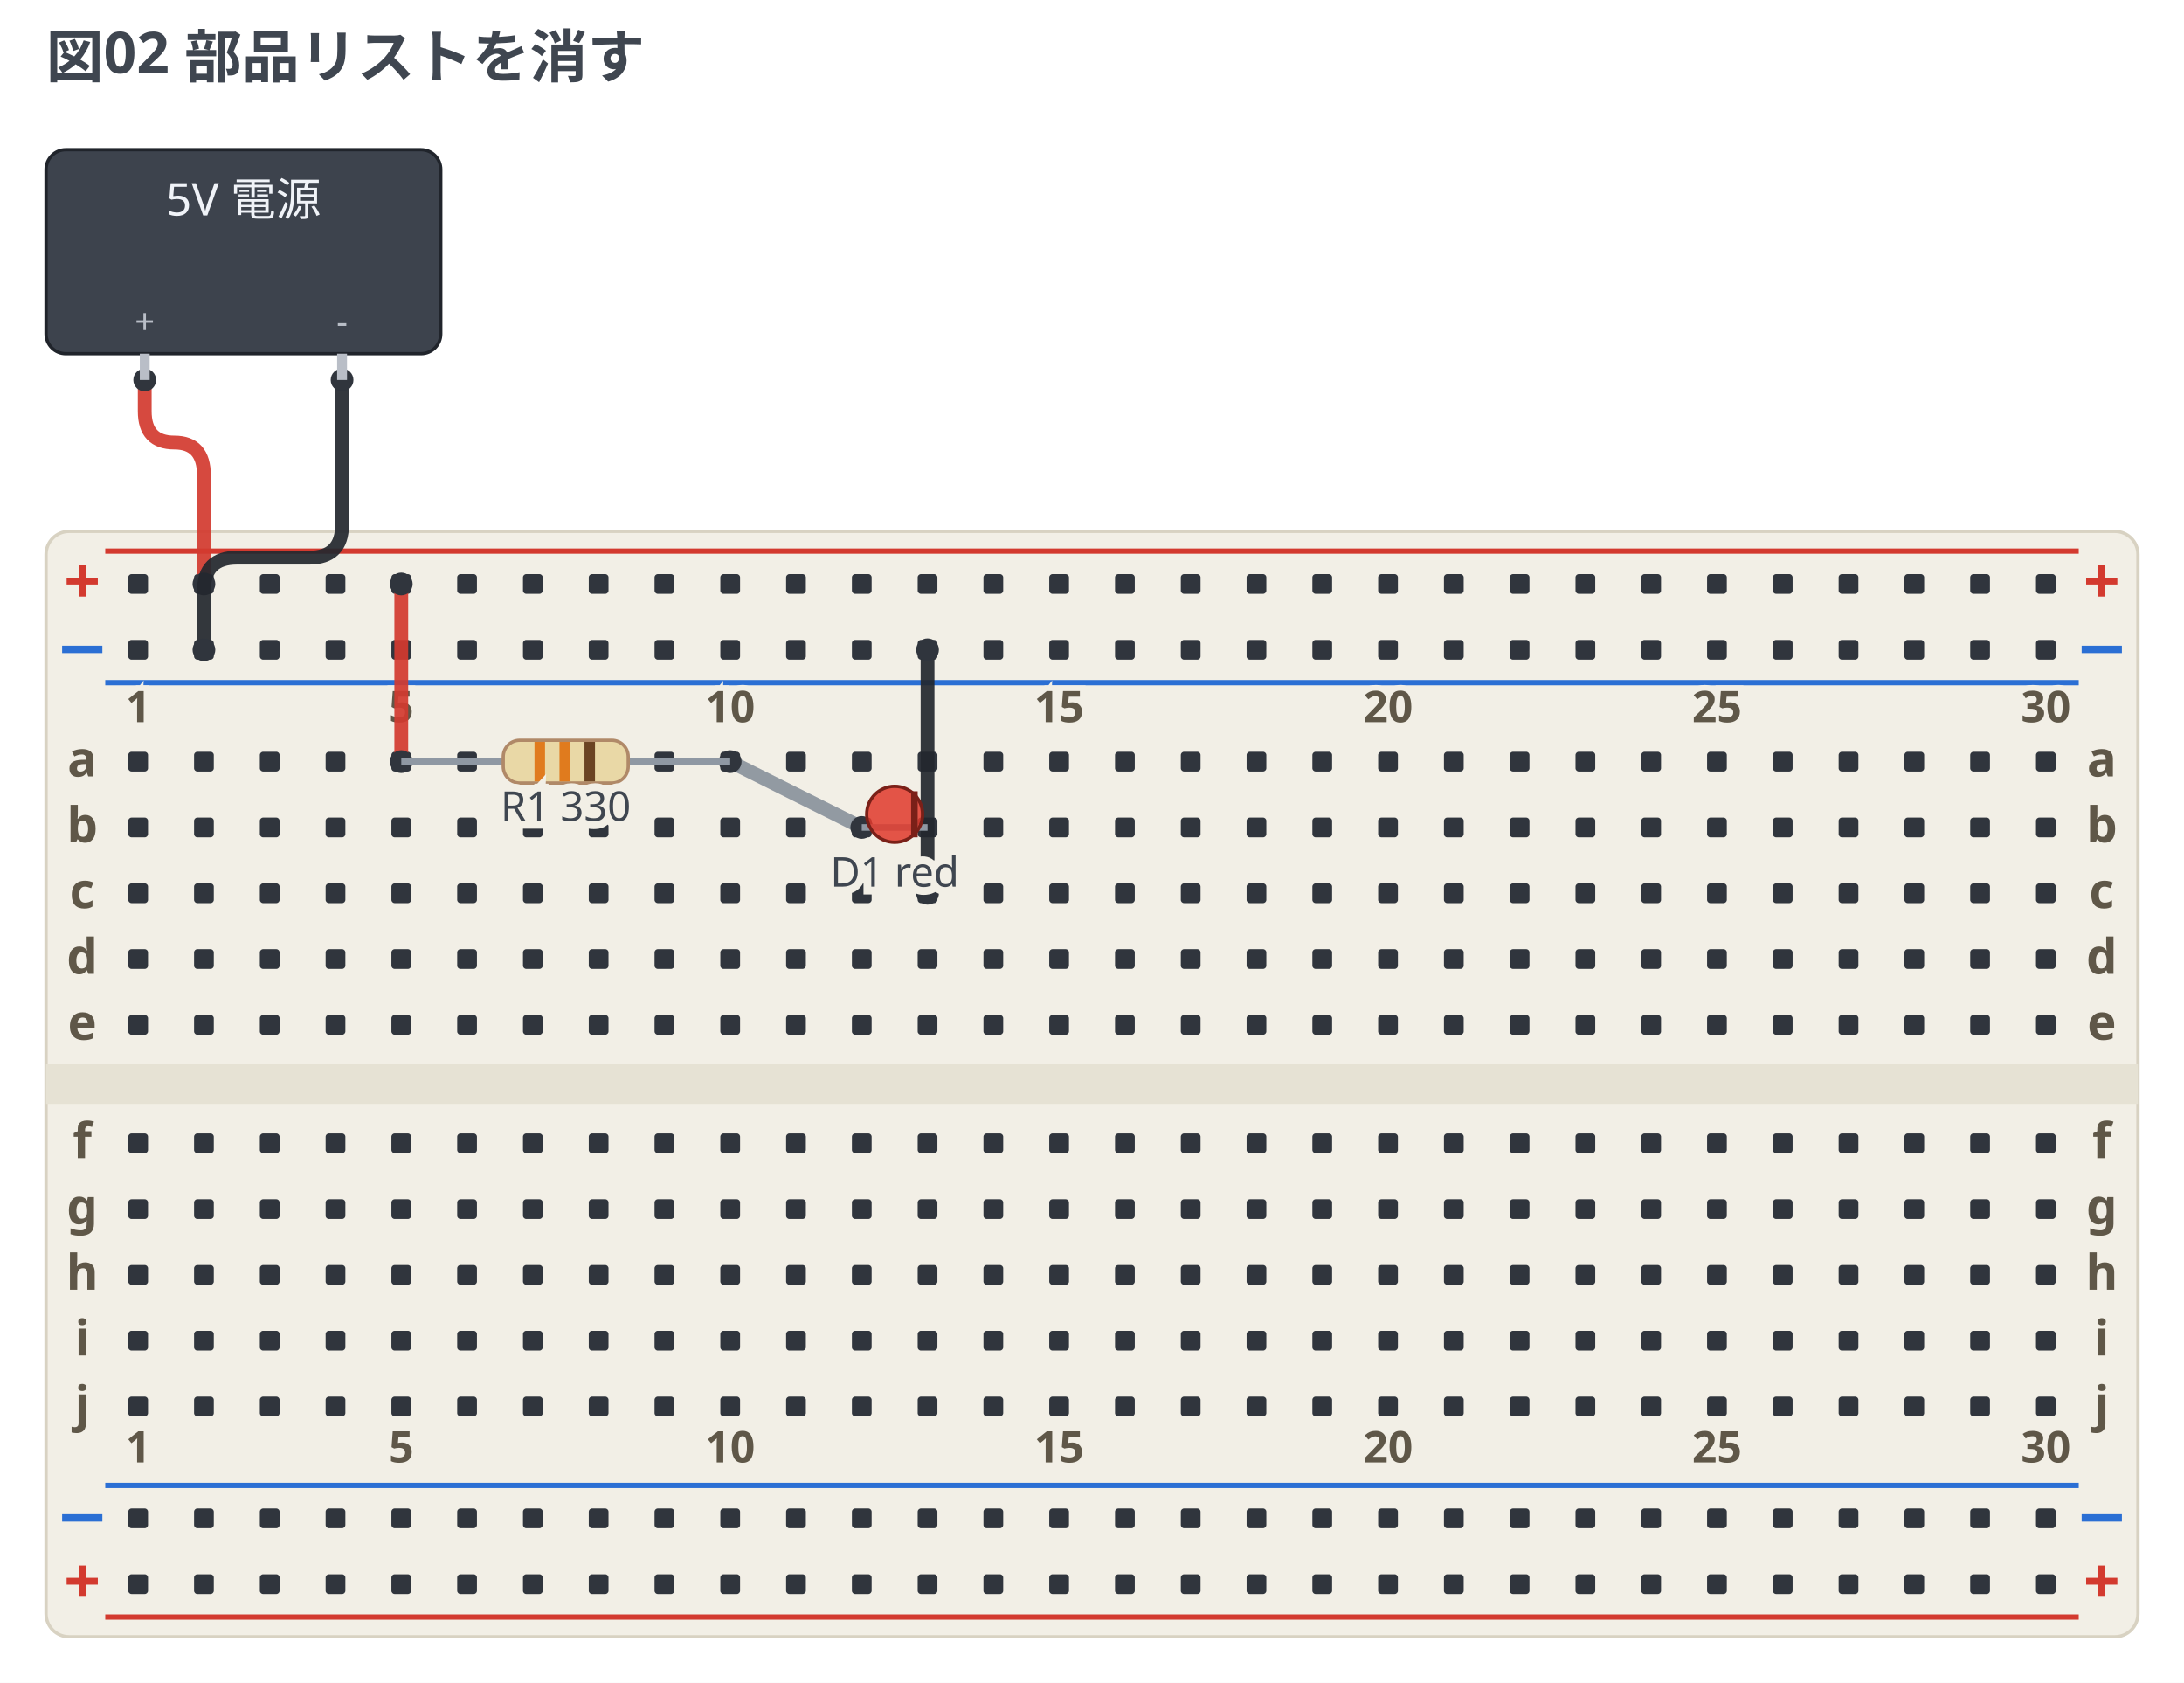
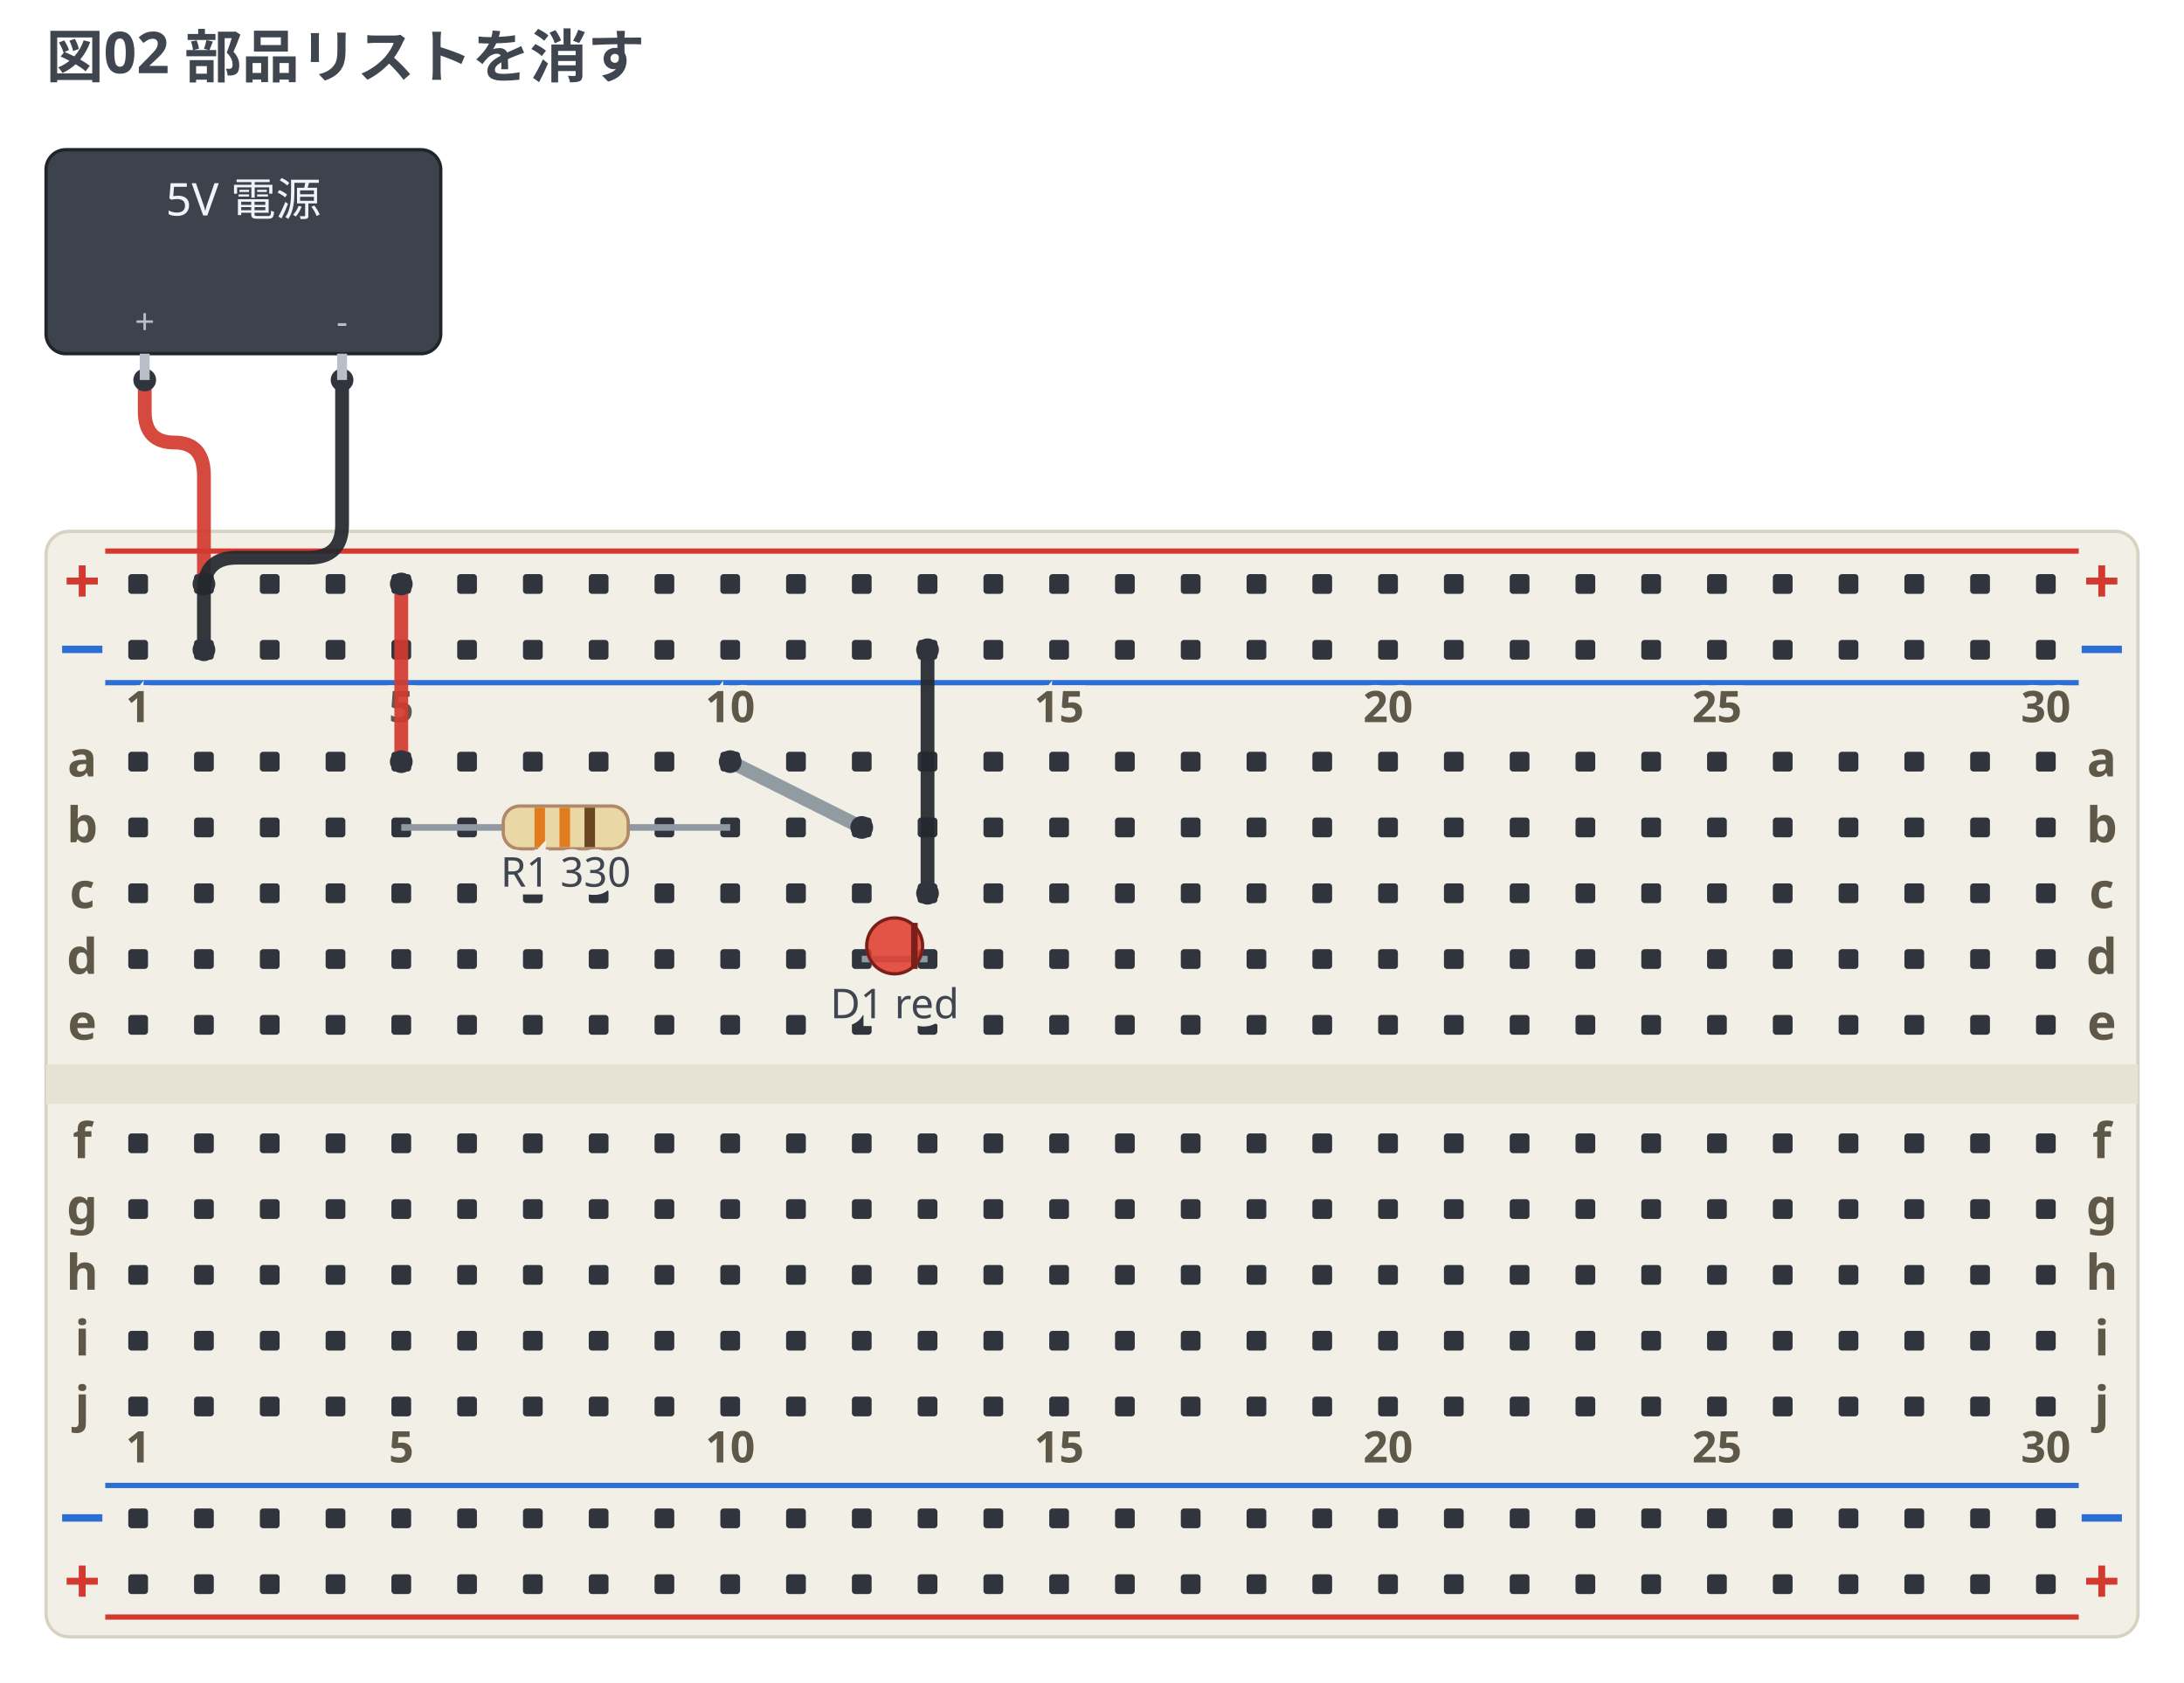
<svg xmlns="http://www.w3.org/2000/svg" width="664" height="511.5" viewBox="0 0 664 511.5" data-breadboard-fence="0.3.0" role="img">
  <rect x="0" y="0" width="664" height="511.5" fill="#ffffff" />
  <g>
    <text x="14" y="23.5" text-anchor="start" font-family="ui-sans-serif, system-ui, sans-serif" font-size="17.5" font-weight="700" fill="#3f4650">図02 部品リストを消す</text>
  </g>
  <g transform="translate(0 31.5)">
    <rect x="14" y="130" width="636" height="336" rx="7" fill="#f2efe6" stroke="#d8d2c2" />
    <rect x="14" y="292" width="636" height="12" fill="#e6e2d4" />
    <line x1="32" y1="136" x2="632" y2="136" stroke="#d33a2f" stroke-width="1.6" />
    <text x="25" y="152" text-anchor="middle" font-family="ui-sans-serif, system-ui, sans-serif" font-size="19.55" font-weight="700" fill="#d33a2f">+</text>
    <text x="639" y="152" text-anchor="middle" font-family="ui-sans-serif, system-ui, sans-serif" font-size="19.55" font-weight="700" fill="#d33a2f">+</text>
    <line x1="32" y1="176" x2="632" y2="176" stroke="#2b6fd4" stroke-width="1.6" />
    <text x="25" y="172" text-anchor="middle" font-family="ui-sans-serif, system-ui, sans-serif" font-size="19.55" font-weight="700" fill="#2b6fd4">−</text>
    <text x="639" y="172" text-anchor="middle" font-family="ui-sans-serif, system-ui, sans-serif" font-size="19.55" font-weight="700" fill="#2b6fd4">−</text>
    <line x1="32" y1="420" x2="632" y2="420" stroke="#2b6fd4" stroke-width="1.6" />
    <text x="25" y="436" text-anchor="middle" font-family="ui-sans-serif, system-ui, sans-serif" font-size="19.55" font-weight="700" fill="#2b6fd4">−</text>
    <text x="639" y="436" text-anchor="middle" font-family="ui-sans-serif, system-ui, sans-serif" font-size="19.55" font-weight="700" fill="#2b6fd4">−</text>
    <line x1="32" y1="460" x2="632" y2="460" stroke="#d33a2f" stroke-width="1.6" />
    <text x="25" y="456" text-anchor="middle" font-family="ui-sans-serif, system-ui, sans-serif" font-size="19.55" font-weight="700" fill="#d33a2f">+</text>
    <text x="639" y="456" text-anchor="middle" font-family="ui-sans-serif, system-ui, sans-serif" font-size="19.55" font-weight="700" fill="#d33a2f">+</text>
    <rect x="39" y="143" width="6" height="6" rx="1" fill="#30353d" />
    <rect x="59" y="143" width="6" height="6" rx="1" fill="#30353d" />
    <rect x="79" y="143" width="6" height="6" rx="1" fill="#30353d" />
    <rect x="99" y="143" width="6" height="6" rx="1" fill="#30353d" />
    <rect x="119" y="143" width="6" height="6" rx="1" fill="#30353d" />
    <rect x="139" y="143" width="6" height="6" rx="1" fill="#30353d" />
    <rect x="159" y="143" width="6" height="6" rx="1" fill="#30353d" />
    <rect x="179" y="143" width="6" height="6" rx="1" fill="#30353d" />
    <rect x="199" y="143" width="6" height="6" rx="1" fill="#30353d" />
    <rect x="219" y="143" width="6" height="6" rx="1" fill="#30353d" />
    <rect x="239" y="143" width="6" height="6" rx="1" fill="#30353d" />
    <rect x="259" y="143" width="6" height="6" rx="1" fill="#30353d" />
    <rect x="279" y="143" width="6" height="6" rx="1" fill="#30353d" />
    <rect x="299" y="143" width="6" height="6" rx="1" fill="#30353d" />
    <rect x="319" y="143" width="6" height="6" rx="1" fill="#30353d" />
    <rect x="339" y="143" width="6" height="6" rx="1" fill="#30353d" />
    <rect x="359" y="143" width="6" height="6" rx="1" fill="#30353d" />
    <rect x="379" y="143" width="6" height="6" rx="1" fill="#30353d" />
    <rect x="399" y="143" width="6" height="6" rx="1" fill="#30353d" />
    <rect x="419" y="143" width="6" height="6" rx="1" fill="#30353d" />
    <rect x="439" y="143" width="6" height="6" rx="1" fill="#30353d" />
    <rect x="459" y="143" width="6" height="6" rx="1" fill="#30353d" />
    <rect x="479" y="143" width="6" height="6" rx="1" fill="#30353d" />
    <rect x="499" y="143" width="6" height="6" rx="1" fill="#30353d" />
    <rect x="519" y="143" width="6" height="6" rx="1" fill="#30353d" />
    <rect x="539" y="143" width="6" height="6" rx="1" fill="#30353d" />
    <rect x="559" y="143" width="6" height="6" rx="1" fill="#30353d" />
    <rect x="579" y="143" width="6" height="6" rx="1" fill="#30353d" />
    <rect x="599" y="143" width="6" height="6" rx="1" fill="#30353d" />
    <rect x="619" y="143" width="6" height="6" rx="1" fill="#30353d" />
    <rect x="39" y="163" width="6" height="6" rx="1" fill="#30353d" />
    <rect x="59" y="163" width="6" height="6" rx="1" fill="#30353d" />
    <rect x="79" y="163" width="6" height="6" rx="1" fill="#30353d" />
    <rect x="99" y="163" width="6" height="6" rx="1" fill="#30353d" />
    <rect x="119" y="163" width="6" height="6" rx="1" fill="#30353d" />
    <rect x="139" y="163" width="6" height="6" rx="1" fill="#30353d" />
    <rect x="159" y="163" width="6" height="6" rx="1" fill="#30353d" />
    <rect x="179" y="163" width="6" height="6" rx="1" fill="#30353d" />
    <rect x="199" y="163" width="6" height="6" rx="1" fill="#30353d" />
    <rect x="219" y="163" width="6" height="6" rx="1" fill="#30353d" />
    <rect x="239" y="163" width="6" height="6" rx="1" fill="#30353d" />
    <rect x="259" y="163" width="6" height="6" rx="1" fill="#30353d" />
    <rect x="279" y="163" width="6" height="6" rx="1" fill="#30353d" />
    <rect x="299" y="163" width="6" height="6" rx="1" fill="#30353d" />
    <rect x="319" y="163" width="6" height="6" rx="1" fill="#30353d" />
    <rect x="339" y="163" width="6" height="6" rx="1" fill="#30353d" />
    <rect x="359" y="163" width="6" height="6" rx="1" fill="#30353d" />
    <rect x="379" y="163" width="6" height="6" rx="1" fill="#30353d" />
    <rect x="399" y="163" width="6" height="6" rx="1" fill="#30353d" />
    <rect x="419" y="163" width="6" height="6" rx="1" fill="#30353d" />
    <rect x="439" y="163" width="6" height="6" rx="1" fill="#30353d" />
    <rect x="459" y="163" width="6" height="6" rx="1" fill="#30353d" />
    <rect x="479" y="163" width="6" height="6" rx="1" fill="#30353d" />
    <rect x="499" y="163" width="6" height="6" rx="1" fill="#30353d" />
    <rect x="519" y="163" width="6" height="6" rx="1" fill="#30353d" />
    <rect x="539" y="163" width="6" height="6" rx="1" fill="#30353d" />
    <rect x="559" y="163" width="6" height="6" rx="1" fill="#30353d" />
    <rect x="579" y="163" width="6" height="6" rx="1" fill="#30353d" />
    <rect x="599" y="163" width="6" height="6" rx="1" fill="#30353d" />
    <rect x="619" y="163" width="6" height="6" rx="1" fill="#30353d" />
    <rect x="39" y="427" width="6" height="6" rx="1" fill="#30353d" />
    <rect x="59" y="427" width="6" height="6" rx="1" fill="#30353d" />
    <rect x="79" y="427" width="6" height="6" rx="1" fill="#30353d" />
    <rect x="99" y="427" width="6" height="6" rx="1" fill="#30353d" />
    <rect x="119" y="427" width="6" height="6" rx="1" fill="#30353d" />
    <rect x="139" y="427" width="6" height="6" rx="1" fill="#30353d" />
    <rect x="159" y="427" width="6" height="6" rx="1" fill="#30353d" />
    <rect x="179" y="427" width="6" height="6" rx="1" fill="#30353d" />
    <rect x="199" y="427" width="6" height="6" rx="1" fill="#30353d" />
    <rect x="219" y="427" width="6" height="6" rx="1" fill="#30353d" />
    <rect x="239" y="427" width="6" height="6" rx="1" fill="#30353d" />
    <rect x="259" y="427" width="6" height="6" rx="1" fill="#30353d" />
    <rect x="279" y="427" width="6" height="6" rx="1" fill="#30353d" />
    <rect x="299" y="427" width="6" height="6" rx="1" fill="#30353d" />
    <rect x="319" y="427" width="6" height="6" rx="1" fill="#30353d" />
    <rect x="339" y="427" width="6" height="6" rx="1" fill="#30353d" />
    <rect x="359" y="427" width="6" height="6" rx="1" fill="#30353d" />
    <rect x="379" y="427" width="6" height="6" rx="1" fill="#30353d" />
    <rect x="399" y="427" width="6" height="6" rx="1" fill="#30353d" />
    <rect x="419" y="427" width="6" height="6" rx="1" fill="#30353d" />
    <rect x="439" y="427" width="6" height="6" rx="1" fill="#30353d" />
    <rect x="459" y="427" width="6" height="6" rx="1" fill="#30353d" />
    <rect x="479" y="427" width="6" height="6" rx="1" fill="#30353d" />
    <rect x="499" y="427" width="6" height="6" rx="1" fill="#30353d" />
    <rect x="519" y="427" width="6" height="6" rx="1" fill="#30353d" />
    <rect x="539" y="427" width="6" height="6" rx="1" fill="#30353d" />
    <rect x="559" y="427" width="6" height="6" rx="1" fill="#30353d" />
    <rect x="579" y="427" width="6" height="6" rx="1" fill="#30353d" />
    <rect x="599" y="427" width="6" height="6" rx="1" fill="#30353d" />
    <rect x="619" y="427" width="6" height="6" rx="1" fill="#30353d" />
    <rect x="39" y="447" width="6" height="6" rx="1" fill="#30353d" />
    <rect x="59" y="447" width="6" height="6" rx="1" fill="#30353d" />
    <rect x="79" y="447" width="6" height="6" rx="1" fill="#30353d" />
    <rect x="99" y="447" width="6" height="6" rx="1" fill="#30353d" />
    <rect x="119" y="447" width="6" height="6" rx="1" fill="#30353d" />
    <rect x="139" y="447" width="6" height="6" rx="1" fill="#30353d" />
    <rect x="159" y="447" width="6" height="6" rx="1" fill="#30353d" />
    <rect x="179" y="447" width="6" height="6" rx="1" fill="#30353d" />
    <rect x="199" y="447" width="6" height="6" rx="1" fill="#30353d" />
    <rect x="219" y="447" width="6" height="6" rx="1" fill="#30353d" />
    <rect x="239" y="447" width="6" height="6" rx="1" fill="#30353d" />
    <rect x="259" y="447" width="6" height="6" rx="1" fill="#30353d" />
    <rect x="279" y="447" width="6" height="6" rx="1" fill="#30353d" />
    <rect x="299" y="447" width="6" height="6" rx="1" fill="#30353d" />
    <rect x="319" y="447" width="6" height="6" rx="1" fill="#30353d" />
    <rect x="339" y="447" width="6" height="6" rx="1" fill="#30353d" />
    <rect x="359" y="447" width="6" height="6" rx="1" fill="#30353d" />
    <rect x="379" y="447" width="6" height="6" rx="1" fill="#30353d" />
    <rect x="399" y="447" width="6" height="6" rx="1" fill="#30353d" />
    <rect x="419" y="447" width="6" height="6" rx="1" fill="#30353d" />
    <rect x="439" y="447" width="6" height="6" rx="1" fill="#30353d" />
    <rect x="459" y="447" width="6" height="6" rx="1" fill="#30353d" />
    <rect x="479" y="447" width="6" height="6" rx="1" fill="#30353d" />
    <rect x="499" y="447" width="6" height="6" rx="1" fill="#30353d" />
    <rect x="519" y="447" width="6" height="6" rx="1" fill="#30353d" />
    <rect x="539" y="447" width="6" height="6" rx="1" fill="#30353d" />
    <rect x="559" y="447" width="6" height="6" rx="1" fill="#30353d" />
    <rect x="579" y="447" width="6" height="6" rx="1" fill="#30353d" />
    <rect x="599" y="447" width="6" height="6" rx="1" fill="#30353d" />
    <rect x="619" y="447" width="6" height="6" rx="1" fill="#30353d" />
    <rect x="39" y="197" width="6" height="6" rx="1" fill="#30353d" />
    <rect x="59" y="197" width="6" height="6" rx="1" fill="#30353d" />
    <rect x="79" y="197" width="6" height="6" rx="1" fill="#30353d" />
    <rect x="99" y="197" width="6" height="6" rx="1" fill="#30353d" />
    <rect x="119" y="197" width="6" height="6" rx="1" fill="#30353d" />
    <rect x="139" y="197" width="6" height="6" rx="1" fill="#30353d" />
    <rect x="159" y="197" width="6" height="6" rx="1" fill="#30353d" />
    <rect x="179" y="197" width="6" height="6" rx="1" fill="#30353d" />
    <rect x="199" y="197" width="6" height="6" rx="1" fill="#30353d" />
    <rect x="219" y="197" width="6" height="6" rx="1" fill="#30353d" />
    <rect x="239" y="197" width="6" height="6" rx="1" fill="#30353d" />
    <rect x="259" y="197" width="6" height="6" rx="1" fill="#30353d" />
    <rect x="279" y="197" width="6" height="6" rx="1" fill="#30353d" />
    <rect x="299" y="197" width="6" height="6" rx="1" fill="#30353d" />
    <rect x="319" y="197" width="6" height="6" rx="1" fill="#30353d" />
    <rect x="339" y="197" width="6" height="6" rx="1" fill="#30353d" />
    <rect x="359" y="197" width="6" height="6" rx="1" fill="#30353d" />
    <rect x="379" y="197" width="6" height="6" rx="1" fill="#30353d" />
    <rect x="399" y="197" width="6" height="6" rx="1" fill="#30353d" />
    <rect x="419" y="197" width="6" height="6" rx="1" fill="#30353d" />
    <rect x="439" y="197" width="6" height="6" rx="1" fill="#30353d" />
    <rect x="459" y="197" width="6" height="6" rx="1" fill="#30353d" />
    <rect x="479" y="197" width="6" height="6" rx="1" fill="#30353d" />
    <rect x="499" y="197" width="6" height="6" rx="1" fill="#30353d" />
    <rect x="519" y="197" width="6" height="6" rx="1" fill="#30353d" />
    <rect x="539" y="197" width="6" height="6" rx="1" fill="#30353d" />
    <rect x="559" y="197" width="6" height="6" rx="1" fill="#30353d" />
    <rect x="579" y="197" width="6" height="6" rx="1" fill="#30353d" />
    <rect x="599" y="197" width="6" height="6" rx="1" fill="#30353d" />
    <rect x="619" y="197" width="6" height="6" rx="1" fill="#30353d" />
    <rect x="39" y="217" width="6" height="6" rx="1" fill="#30353d" />
    <rect x="59" y="217" width="6" height="6" rx="1" fill="#30353d" />
    <rect x="79" y="217" width="6" height="6" rx="1" fill="#30353d" />
    <rect x="99" y="217" width="6" height="6" rx="1" fill="#30353d" />
    <rect x="119" y="217" width="6" height="6" rx="1" fill="#30353d" />
    <rect x="139" y="217" width="6" height="6" rx="1" fill="#30353d" />
    <rect x="159" y="217" width="6" height="6" rx="1" fill="#30353d" />
    <rect x="179" y="217" width="6" height="6" rx="1" fill="#30353d" />
    <rect x="199" y="217" width="6" height="6" rx="1" fill="#30353d" />
    <rect x="219" y="217" width="6" height="6" rx="1" fill="#30353d" />
    <rect x="239" y="217" width="6" height="6" rx="1" fill="#30353d" />
    <rect x="259" y="217" width="6" height="6" rx="1" fill="#30353d" />
    <rect x="279" y="217" width="6" height="6" rx="1" fill="#30353d" />
    <rect x="299" y="217" width="6" height="6" rx="1" fill="#30353d" />
    <rect x="319" y="217" width="6" height="6" rx="1" fill="#30353d" />
    <rect x="339" y="217" width="6" height="6" rx="1" fill="#30353d" />
    <rect x="359" y="217" width="6" height="6" rx="1" fill="#30353d" />
    <rect x="379" y="217" width="6" height="6" rx="1" fill="#30353d" />
    <rect x="399" y="217" width="6" height="6" rx="1" fill="#30353d" />
    <rect x="419" y="217" width="6" height="6" rx="1" fill="#30353d" />
    <rect x="439" y="217" width="6" height="6" rx="1" fill="#30353d" />
    <rect x="459" y="217" width="6" height="6" rx="1" fill="#30353d" />
    <rect x="479" y="217" width="6" height="6" rx="1" fill="#30353d" />
    <rect x="499" y="217" width="6" height="6" rx="1" fill="#30353d" />
    <rect x="519" y="217" width="6" height="6" rx="1" fill="#30353d" />
    <rect x="539" y="217" width="6" height="6" rx="1" fill="#30353d" />
    <rect x="559" y="217" width="6" height="6" rx="1" fill="#30353d" />
    <rect x="579" y="217" width="6" height="6" rx="1" fill="#30353d" />
    <rect x="599" y="217" width="6" height="6" rx="1" fill="#30353d" />
    <rect x="619" y="217" width="6" height="6" rx="1" fill="#30353d" />
    <rect x="39" y="237" width="6" height="6" rx="1" fill="#30353d" />
    <rect x="59" y="237" width="6" height="6" rx="1" fill="#30353d" />
    <rect x="79" y="237" width="6" height="6" rx="1" fill="#30353d" />
    <rect x="99" y="237" width="6" height="6" rx="1" fill="#30353d" />
    <rect x="119" y="237" width="6" height="6" rx="1" fill="#30353d" />
    <rect x="139" y="237" width="6" height="6" rx="1" fill="#30353d" />
    <rect x="159" y="237" width="6" height="6" rx="1" fill="#30353d" />
    <rect x="179" y="237" width="6" height="6" rx="1" fill="#30353d" />
    <rect x="199" y="237" width="6" height="6" rx="1" fill="#30353d" />
    <rect x="219" y="237" width="6" height="6" rx="1" fill="#30353d" />
    <rect x="239" y="237" width="6" height="6" rx="1" fill="#30353d" />
    <rect x="259" y="237" width="6" height="6" rx="1" fill="#30353d" />
    <rect x="279" y="237" width="6" height="6" rx="1" fill="#30353d" />
    <rect x="299" y="237" width="6" height="6" rx="1" fill="#30353d" />
    <rect x="319" y="237" width="6" height="6" rx="1" fill="#30353d" />
    <rect x="339" y="237" width="6" height="6" rx="1" fill="#30353d" />
    <rect x="359" y="237" width="6" height="6" rx="1" fill="#30353d" />
    <rect x="379" y="237" width="6" height="6" rx="1" fill="#30353d" />
    <rect x="399" y="237" width="6" height="6" rx="1" fill="#30353d" />
    <rect x="419" y="237" width="6" height="6" rx="1" fill="#30353d" />
    <rect x="439" y="237" width="6" height="6" rx="1" fill="#30353d" />
    <rect x="459" y="237" width="6" height="6" rx="1" fill="#30353d" />
    <rect x="479" y="237" width="6" height="6" rx="1" fill="#30353d" />
    <rect x="499" y="237" width="6" height="6" rx="1" fill="#30353d" />
    <rect x="519" y="237" width="6" height="6" rx="1" fill="#30353d" />
    <rect x="539" y="237" width="6" height="6" rx="1" fill="#30353d" />
    <rect x="559" y="237" width="6" height="6" rx="1" fill="#30353d" />
    <rect x="579" y="237" width="6" height="6" rx="1" fill="#30353d" />
    <rect x="599" y="237" width="6" height="6" rx="1" fill="#30353d" />
    <rect x="619" y="237" width="6" height="6" rx="1" fill="#30353d" />
    <rect x="39" y="257" width="6" height="6" rx="1" fill="#30353d" />
    <rect x="59" y="257" width="6" height="6" rx="1" fill="#30353d" />
    <rect x="79" y="257" width="6" height="6" rx="1" fill="#30353d" />
    <rect x="99" y="257" width="6" height="6" rx="1" fill="#30353d" />
    <rect x="119" y="257" width="6" height="6" rx="1" fill="#30353d" />
    <rect x="139" y="257" width="6" height="6" rx="1" fill="#30353d" />
    <rect x="159" y="257" width="6" height="6" rx="1" fill="#30353d" />
    <rect x="179" y="257" width="6" height="6" rx="1" fill="#30353d" />
    <rect x="199" y="257" width="6" height="6" rx="1" fill="#30353d" />
    <rect x="219" y="257" width="6" height="6" rx="1" fill="#30353d" />
    <rect x="239" y="257" width="6" height="6" rx="1" fill="#30353d" />
    <rect x="259" y="257" width="6" height="6" rx="1" fill="#30353d" />
    <rect x="279" y="257" width="6" height="6" rx="1" fill="#30353d" />
    <rect x="299" y="257" width="6" height="6" rx="1" fill="#30353d" />
    <rect x="319" y="257" width="6" height="6" rx="1" fill="#30353d" />
    <rect x="339" y="257" width="6" height="6" rx="1" fill="#30353d" />
    <rect x="359" y="257" width="6" height="6" rx="1" fill="#30353d" />
    <rect x="379" y="257" width="6" height="6" rx="1" fill="#30353d" />
    <rect x="399" y="257" width="6" height="6" rx="1" fill="#30353d" />
    <rect x="419" y="257" width="6" height="6" rx="1" fill="#30353d" />
    <rect x="439" y="257" width="6" height="6" rx="1" fill="#30353d" />
    <rect x="459" y="257" width="6" height="6" rx="1" fill="#30353d" />
    <rect x="479" y="257" width="6" height="6" rx="1" fill="#30353d" />
    <rect x="499" y="257" width="6" height="6" rx="1" fill="#30353d" />
    <rect x="519" y="257" width="6" height="6" rx="1" fill="#30353d" />
    <rect x="539" y="257" width="6" height="6" rx="1" fill="#30353d" />
    <rect x="559" y="257" width="6" height="6" rx="1" fill="#30353d" />
    <rect x="579" y="257" width="6" height="6" rx="1" fill="#30353d" />
    <rect x="599" y="257" width="6" height="6" rx="1" fill="#30353d" />
    <rect x="619" y="257" width="6" height="6" rx="1" fill="#30353d" />
    <rect x="39" y="277" width="6" height="6" rx="1" fill="#30353d" />
    <rect x="59" y="277" width="6" height="6" rx="1" fill="#30353d" />
    <rect x="79" y="277" width="6" height="6" rx="1" fill="#30353d" />
    <rect x="99" y="277" width="6" height="6" rx="1" fill="#30353d" />
    <rect x="119" y="277" width="6" height="6" rx="1" fill="#30353d" />
    <rect x="139" y="277" width="6" height="6" rx="1" fill="#30353d" />
    <rect x="159" y="277" width="6" height="6" rx="1" fill="#30353d" />
    <rect x="179" y="277" width="6" height="6" rx="1" fill="#30353d" />
    <rect x="199" y="277" width="6" height="6" rx="1" fill="#30353d" />
    <rect x="219" y="277" width="6" height="6" rx="1" fill="#30353d" />
    <rect x="239" y="277" width="6" height="6" rx="1" fill="#30353d" />
    <rect x="259" y="277" width="6" height="6" rx="1" fill="#30353d" />
    <rect x="279" y="277" width="6" height="6" rx="1" fill="#30353d" />
    <rect x="299" y="277" width="6" height="6" rx="1" fill="#30353d" />
    <rect x="319" y="277" width="6" height="6" rx="1" fill="#30353d" />
    <rect x="339" y="277" width="6" height="6" rx="1" fill="#30353d" />
    <rect x="359" y="277" width="6" height="6" rx="1" fill="#30353d" />
    <rect x="379" y="277" width="6" height="6" rx="1" fill="#30353d" />
    <rect x="399" y="277" width="6" height="6" rx="1" fill="#30353d" />
    <rect x="419" y="277" width="6" height="6" rx="1" fill="#30353d" />
    <rect x="439" y="277" width="6" height="6" rx="1" fill="#30353d" />
    <rect x="459" y="277" width="6" height="6" rx="1" fill="#30353d" />
    <rect x="479" y="277" width="6" height="6" rx="1" fill="#30353d" />
    <rect x="499" y="277" width="6" height="6" rx="1" fill="#30353d" />
    <rect x="519" y="277" width="6" height="6" rx="1" fill="#30353d" />
    <rect x="539" y="277" width="6" height="6" rx="1" fill="#30353d" />
    <rect x="559" y="277" width="6" height="6" rx="1" fill="#30353d" />
    <rect x="579" y="277" width="6" height="6" rx="1" fill="#30353d" />
    <rect x="599" y="277" width="6" height="6" rx="1" fill="#30353d" />
    <rect x="619" y="277" width="6" height="6" rx="1" fill="#30353d" />
    <rect x="39" y="313" width="6" height="6" rx="1" fill="#30353d" />
    <rect x="59" y="313" width="6" height="6" rx="1" fill="#30353d" />
    <rect x="79" y="313" width="6" height="6" rx="1" fill="#30353d" />
    <rect x="99" y="313" width="6" height="6" rx="1" fill="#30353d" />
    <rect x="119" y="313" width="6" height="6" rx="1" fill="#30353d" />
    <rect x="139" y="313" width="6" height="6" rx="1" fill="#30353d" />
    <rect x="159" y="313" width="6" height="6" rx="1" fill="#30353d" />
    <rect x="179" y="313" width="6" height="6" rx="1" fill="#30353d" />
    <rect x="199" y="313" width="6" height="6" rx="1" fill="#30353d" />
    <rect x="219" y="313" width="6" height="6" rx="1" fill="#30353d" />
    <rect x="239" y="313" width="6" height="6" rx="1" fill="#30353d" />
    <rect x="259" y="313" width="6" height="6" rx="1" fill="#30353d" />
    <rect x="279" y="313" width="6" height="6" rx="1" fill="#30353d" />
    <rect x="299" y="313" width="6" height="6" rx="1" fill="#30353d" />
    <rect x="319" y="313" width="6" height="6" rx="1" fill="#30353d" />
    <rect x="339" y="313" width="6" height="6" rx="1" fill="#30353d" />
    <rect x="359" y="313" width="6" height="6" rx="1" fill="#30353d" />
    <rect x="379" y="313" width="6" height="6" rx="1" fill="#30353d" />
    <rect x="399" y="313" width="6" height="6" rx="1" fill="#30353d" />
    <rect x="419" y="313" width="6" height="6" rx="1" fill="#30353d" />
    <rect x="439" y="313" width="6" height="6" rx="1" fill="#30353d" />
    <rect x="459" y="313" width="6" height="6" rx="1" fill="#30353d" />
    <rect x="479" y="313" width="6" height="6" rx="1" fill="#30353d" />
    <rect x="499" y="313" width="6" height="6" rx="1" fill="#30353d" />
    <rect x="519" y="313" width="6" height="6" rx="1" fill="#30353d" />
    <rect x="539" y="313" width="6" height="6" rx="1" fill="#30353d" />
    <rect x="559" y="313" width="6" height="6" rx="1" fill="#30353d" />
    <rect x="579" y="313" width="6" height="6" rx="1" fill="#30353d" />
    <rect x="599" y="313" width="6" height="6" rx="1" fill="#30353d" />
    <rect x="619" y="313" width="6" height="6" rx="1" fill="#30353d" />
    <rect x="39" y="333" width="6" height="6" rx="1" fill="#30353d" />
    <rect x="59" y="333" width="6" height="6" rx="1" fill="#30353d" />
    <rect x="79" y="333" width="6" height="6" rx="1" fill="#30353d" />
    <rect x="99" y="333" width="6" height="6" rx="1" fill="#30353d" />
    <rect x="119" y="333" width="6" height="6" rx="1" fill="#30353d" />
    <rect x="139" y="333" width="6" height="6" rx="1" fill="#30353d" />
    <rect x="159" y="333" width="6" height="6" rx="1" fill="#30353d" />
    <rect x="179" y="333" width="6" height="6" rx="1" fill="#30353d" />
    <rect x="199" y="333" width="6" height="6" rx="1" fill="#30353d" />
    <rect x="219" y="333" width="6" height="6" rx="1" fill="#30353d" />
    <rect x="239" y="333" width="6" height="6" rx="1" fill="#30353d" />
    <rect x="259" y="333" width="6" height="6" rx="1" fill="#30353d" />
    <rect x="279" y="333" width="6" height="6" rx="1" fill="#30353d" />
    <rect x="299" y="333" width="6" height="6" rx="1" fill="#30353d" />
    <rect x="319" y="333" width="6" height="6" rx="1" fill="#30353d" />
    <rect x="339" y="333" width="6" height="6" rx="1" fill="#30353d" />
    <rect x="359" y="333" width="6" height="6" rx="1" fill="#30353d" />
    <rect x="379" y="333" width="6" height="6" rx="1" fill="#30353d" />
    <rect x="399" y="333" width="6" height="6" rx="1" fill="#30353d" />
    <rect x="419" y="333" width="6" height="6" rx="1" fill="#30353d" />
    <rect x="439" y="333" width="6" height="6" rx="1" fill="#30353d" />
    <rect x="459" y="333" width="6" height="6" rx="1" fill="#30353d" />
    <rect x="479" y="333" width="6" height="6" rx="1" fill="#30353d" />
    <rect x="499" y="333" width="6" height="6" rx="1" fill="#30353d" />
    <rect x="519" y="333" width="6" height="6" rx="1" fill="#30353d" />
    <rect x="539" y="333" width="6" height="6" rx="1" fill="#30353d" />
    <rect x="559" y="333" width="6" height="6" rx="1" fill="#30353d" />
    <rect x="579" y="333" width="6" height="6" rx="1" fill="#30353d" />
    <rect x="599" y="333" width="6" height="6" rx="1" fill="#30353d" />
    <rect x="619" y="333" width="6" height="6" rx="1" fill="#30353d" />
    <rect x="39" y="353" width="6" height="6" rx="1" fill="#30353d" />
    <rect x="59" y="353" width="6" height="6" rx="1" fill="#30353d" />
    <rect x="79" y="353" width="6" height="6" rx="1" fill="#30353d" />
    <rect x="99" y="353" width="6" height="6" rx="1" fill="#30353d" />
    <rect x="119" y="353" width="6" height="6" rx="1" fill="#30353d" />
    <rect x="139" y="353" width="6" height="6" rx="1" fill="#30353d" />
    <rect x="159" y="353" width="6" height="6" rx="1" fill="#30353d" />
    <rect x="179" y="353" width="6" height="6" rx="1" fill="#30353d" />
    <rect x="199" y="353" width="6" height="6" rx="1" fill="#30353d" />
    <rect x="219" y="353" width="6" height="6" rx="1" fill="#30353d" />
    <rect x="239" y="353" width="6" height="6" rx="1" fill="#30353d" />
    <rect x="259" y="353" width="6" height="6" rx="1" fill="#30353d" />
    <rect x="279" y="353" width="6" height="6" rx="1" fill="#30353d" />
    <rect x="299" y="353" width="6" height="6" rx="1" fill="#30353d" />
    <rect x="319" y="353" width="6" height="6" rx="1" fill="#30353d" />
    <rect x="339" y="353" width="6" height="6" rx="1" fill="#30353d" />
    <rect x="359" y="353" width="6" height="6" rx="1" fill="#30353d" />
    <rect x="379" y="353" width="6" height="6" rx="1" fill="#30353d" />
    <rect x="399" y="353" width="6" height="6" rx="1" fill="#30353d" />
    <rect x="419" y="353" width="6" height="6" rx="1" fill="#30353d" />
    <rect x="439" y="353" width="6" height="6" rx="1" fill="#30353d" />
    <rect x="459" y="353" width="6" height="6" rx="1" fill="#30353d" />
    <rect x="479" y="353" width="6" height="6" rx="1" fill="#30353d" />
    <rect x="499" y="353" width="6" height="6" rx="1" fill="#30353d" />
    <rect x="519" y="353" width="6" height="6" rx="1" fill="#30353d" />
    <rect x="539" y="353" width="6" height="6" rx="1" fill="#30353d" />
    <rect x="559" y="353" width="6" height="6" rx="1" fill="#30353d" />
    <rect x="579" y="353" width="6" height="6" rx="1" fill="#30353d" />
    <rect x="599" y="353" width="6" height="6" rx="1" fill="#30353d" />
    <rect x="619" y="353" width="6" height="6" rx="1" fill="#30353d" />
    <rect x="39" y="373" width="6" height="6" rx="1" fill="#30353d" />
    <rect x="59" y="373" width="6" height="6" rx="1" fill="#30353d" />
    <rect x="79" y="373" width="6" height="6" rx="1" fill="#30353d" />
    <rect x="99" y="373" width="6" height="6" rx="1" fill="#30353d" />
    <rect x="119" y="373" width="6" height="6" rx="1" fill="#30353d" />
    <rect x="139" y="373" width="6" height="6" rx="1" fill="#30353d" />
    <rect x="159" y="373" width="6" height="6" rx="1" fill="#30353d" />
    <rect x="179" y="373" width="6" height="6" rx="1" fill="#30353d" />
    <rect x="199" y="373" width="6" height="6" rx="1" fill="#30353d" />
    <rect x="219" y="373" width="6" height="6" rx="1" fill="#30353d" />
    <rect x="239" y="373" width="6" height="6" rx="1" fill="#30353d" />
    <rect x="259" y="373" width="6" height="6" rx="1" fill="#30353d" />
    <rect x="279" y="373" width="6" height="6" rx="1" fill="#30353d" />
    <rect x="299" y="373" width="6" height="6" rx="1" fill="#30353d" />
    <rect x="319" y="373" width="6" height="6" rx="1" fill="#30353d" />
    <rect x="339" y="373" width="6" height="6" rx="1" fill="#30353d" />
    <rect x="359" y="373" width="6" height="6" rx="1" fill="#30353d" />
    <rect x="379" y="373" width="6" height="6" rx="1" fill="#30353d" />
    <rect x="399" y="373" width="6" height="6" rx="1" fill="#30353d" />
    <rect x="419" y="373" width="6" height="6" rx="1" fill="#30353d" />
    <rect x="439" y="373" width="6" height="6" rx="1" fill="#30353d" />
    <rect x="459" y="373" width="6" height="6" rx="1" fill="#30353d" />
    <rect x="479" y="373" width="6" height="6" rx="1" fill="#30353d" />
    <rect x="499" y="373" width="6" height="6" rx="1" fill="#30353d" />
    <rect x="519" y="373" width="6" height="6" rx="1" fill="#30353d" />
    <rect x="539" y="373" width="6" height="6" rx="1" fill="#30353d" />
    <rect x="559" y="373" width="6" height="6" rx="1" fill="#30353d" />
    <rect x="579" y="373" width="6" height="6" rx="1" fill="#30353d" />
    <rect x="599" y="373" width="6" height="6" rx="1" fill="#30353d" />
    <rect x="619" y="373" width="6" height="6" rx="1" fill="#30353d" />
    <rect x="39" y="393" width="6" height="6" rx="1" fill="#30353d" />
    <rect x="59" y="393" width="6" height="6" rx="1" fill="#30353d" />
    <rect x="79" y="393" width="6" height="6" rx="1" fill="#30353d" />
    <rect x="99" y="393" width="6" height="6" rx="1" fill="#30353d" />
    <rect x="119" y="393" width="6" height="6" rx="1" fill="#30353d" />
    <rect x="139" y="393" width="6" height="6" rx="1" fill="#30353d" />
    <rect x="159" y="393" width="6" height="6" rx="1" fill="#30353d" />
    <rect x="179" y="393" width="6" height="6" rx="1" fill="#30353d" />
    <rect x="199" y="393" width="6" height="6" rx="1" fill="#30353d" />
    <rect x="219" y="393" width="6" height="6" rx="1" fill="#30353d" />
    <rect x="239" y="393" width="6" height="6" rx="1" fill="#30353d" />
    <rect x="259" y="393" width="6" height="6" rx="1" fill="#30353d" />
    <rect x="279" y="393" width="6" height="6" rx="1" fill="#30353d" />
    <rect x="299" y="393" width="6" height="6" rx="1" fill="#30353d" />
    <rect x="319" y="393" width="6" height="6" rx="1" fill="#30353d" />
    <rect x="339" y="393" width="6" height="6" rx="1" fill="#30353d" />
    <rect x="359" y="393" width="6" height="6" rx="1" fill="#30353d" />
    <rect x="379" y="393" width="6" height="6" rx="1" fill="#30353d" />
    <rect x="399" y="393" width="6" height="6" rx="1" fill="#30353d" />
    <rect x="419" y="393" width="6" height="6" rx="1" fill="#30353d" />
    <rect x="439" y="393" width="6" height="6" rx="1" fill="#30353d" />
    <rect x="459" y="393" width="6" height="6" rx="1" fill="#30353d" />
    <rect x="479" y="393" width="6" height="6" rx="1" fill="#30353d" />
    <rect x="499" y="393" width="6" height="6" rx="1" fill="#30353d" />
    <rect x="519" y="393" width="6" height="6" rx="1" fill="#30353d" />
    <rect x="539" y="393" width="6" height="6" rx="1" fill="#30353d" />
    <rect x="559" y="393" width="6" height="6" rx="1" fill="#30353d" />
    <rect x="579" y="393" width="6" height="6" rx="1" fill="#30353d" />
    <rect x="599" y="393" width="6" height="6" rx="1" fill="#30353d" />
    <rect x="619" y="393" width="6" height="6" rx="1" fill="#30353d" />
    <text x="25" y="204.5" text-anchor="middle" font-family="ui-sans-serif, system-ui, sans-serif" font-size="14.95" font-weight="700" fill="#5f5748">a</text>
    <text x="639" y="204.5" text-anchor="middle" font-family="ui-sans-serif, system-ui, sans-serif" font-size="14.95" font-weight="700" fill="#5f5748">a</text>
    <text x="25" y="224.5" text-anchor="middle" font-family="ui-sans-serif, system-ui, sans-serif" font-size="14.95" font-weight="700" fill="#5f5748">b</text>
    <text x="639" y="224.5" text-anchor="middle" font-family="ui-sans-serif, system-ui, sans-serif" font-size="14.95" font-weight="700" fill="#5f5748">b</text>
    <text x="25" y="244.5" text-anchor="middle" font-family="ui-sans-serif, system-ui, sans-serif" font-size="14.95" font-weight="700" fill="#5f5748">c</text>
    <text x="639" y="244.5" text-anchor="middle" font-family="ui-sans-serif, system-ui, sans-serif" font-size="14.95" font-weight="700" fill="#5f5748">c</text>
    <text x="25" y="264.5" text-anchor="middle" font-family="ui-sans-serif, system-ui, sans-serif" font-size="14.95" font-weight="700" fill="#5f5748">d</text>
    <text x="639" y="264.5" text-anchor="middle" font-family="ui-sans-serif, system-ui, sans-serif" font-size="14.95" font-weight="700" fill="#5f5748">d</text>
    <text x="25" y="284.5" text-anchor="middle" font-family="ui-sans-serif, system-ui, sans-serif" font-size="14.95" font-weight="700" fill="#5f5748">e</text>
    <text x="639" y="284.5" text-anchor="middle" font-family="ui-sans-serif, system-ui, sans-serif" font-size="14.95" font-weight="700" fill="#5f5748">e</text>
    <text x="25" y="320.5" text-anchor="middle" font-family="ui-sans-serif, system-ui, sans-serif" font-size="14.95" font-weight="700" fill="#5f5748">f</text>
    <text x="639" y="320.5" text-anchor="middle" font-family="ui-sans-serif, system-ui, sans-serif" font-size="14.95" font-weight="700" fill="#5f5748">f</text>
    <text x="25" y="340.5" text-anchor="middle" font-family="ui-sans-serif, system-ui, sans-serif" font-size="14.95" font-weight="700" fill="#5f5748">g</text>
    <text x="639" y="340.5" text-anchor="middle" font-family="ui-sans-serif, system-ui, sans-serif" font-size="14.95" font-weight="700" fill="#5f5748">g</text>
    <text x="25" y="360.5" text-anchor="middle" font-family="ui-sans-serif, system-ui, sans-serif" font-size="14.95" font-weight="700" fill="#5f5748">h</text>
    <text x="639" y="360.5" text-anchor="middle" font-family="ui-sans-serif, system-ui, sans-serif" font-size="14.95" font-weight="700" fill="#5f5748">h</text>
    <text x="25" y="380.5" text-anchor="middle" font-family="ui-sans-serif, system-ui, sans-serif" font-size="14.95" font-weight="700" fill="#5f5748">i</text>
    <text x="639" y="380.5" text-anchor="middle" font-family="ui-sans-serif, system-ui, sans-serif" font-size="14.95" font-weight="700" fill="#5f5748">i</text>
    <text x="25" y="400.5" text-anchor="middle" font-family="ui-sans-serif, system-ui, sans-serif" font-size="14.95" font-weight="700" fill="#5f5748">j</text>
    <text x="639" y="400.5" text-anchor="middle" font-family="ui-sans-serif, system-ui, sans-serif" font-size="14.95" font-weight="700" fill="#5f5748">j</text>
    <text x="42" y="188" text-anchor="middle" font-family="ui-sans-serif, system-ui, sans-serif" stroke="#f2efe6" stroke-width="3.45" paint-order="stroke" font-size="13.23" font-weight="700" fill="#5f5748">1</text>
    <text x="42" y="413" text-anchor="middle" font-family="ui-sans-serif, system-ui, sans-serif" stroke="#f2efe6" stroke-width="3.45" paint-order="stroke" font-size="13.23" font-weight="700" fill="#5f5748">1</text>
    <text x="122" y="188" text-anchor="middle" font-family="ui-sans-serif, system-ui, sans-serif" stroke="#f2efe6" stroke-width="3.45" paint-order="stroke" font-size="13.23" font-weight="700" fill="#5f5748">5</text>
    <text x="122" y="413" text-anchor="middle" font-family="ui-sans-serif, system-ui, sans-serif" stroke="#f2efe6" stroke-width="3.45" paint-order="stroke" font-size="13.23" font-weight="700" fill="#5f5748">5</text>
    <text x="222" y="188" text-anchor="middle" font-family="ui-sans-serif, system-ui, sans-serif" stroke="#f2efe6" stroke-width="3.45" paint-order="stroke" font-size="13.23" font-weight="700" fill="#5f5748">10</text>
    <text x="222" y="413" text-anchor="middle" font-family="ui-sans-serif, system-ui, sans-serif" stroke="#f2efe6" stroke-width="3.45" paint-order="stroke" font-size="13.23" font-weight="700" fill="#5f5748">10</text>
    <text x="322" y="188" text-anchor="middle" font-family="ui-sans-serif, system-ui, sans-serif" stroke="#f2efe6" stroke-width="3.45" paint-order="stroke" font-size="13.23" font-weight="700" fill="#5f5748">15</text>
    <text x="322" y="413" text-anchor="middle" font-family="ui-sans-serif, system-ui, sans-serif" stroke="#f2efe6" stroke-width="3.45" paint-order="stroke" font-size="13.23" font-weight="700" fill="#5f5748">15</text>
    <text x="422" y="188" text-anchor="middle" font-family="ui-sans-serif, system-ui, sans-serif" stroke="#f2efe6" stroke-width="3.45" paint-order="stroke" font-size="13.23" font-weight="700" fill="#5f5748">20</text>
    <text x="422" y="413" text-anchor="middle" font-family="ui-sans-serif, system-ui, sans-serif" stroke="#f2efe6" stroke-width="3.45" paint-order="stroke" font-size="13.23" font-weight="700" fill="#5f5748">20</text>
    <text x="522" y="188" text-anchor="middle" font-family="ui-sans-serif, system-ui, sans-serif" stroke="#f2efe6" stroke-width="3.45" paint-order="stroke" font-size="13.23" font-weight="700" fill="#5f5748">25</text>
    <text x="522" y="413" text-anchor="middle" font-family="ui-sans-serif, system-ui, sans-serif" stroke="#f2efe6" stroke-width="3.45" paint-order="stroke" font-size="13.23" font-weight="700" fill="#5f5748">25</text>
    <text x="622" y="188" text-anchor="middle" font-family="ui-sans-serif, system-ui, sans-serif" stroke="#f2efe6" stroke-width="3.45" paint-order="stroke" font-size="13.23" font-weight="700" fill="#5f5748">30</text>
    <text x="622" y="413" text-anchor="middle" font-family="ui-sans-serif, system-ui, sans-serif" stroke="#f2efe6" stroke-width="3.45" paint-order="stroke" font-size="13.23" font-weight="700" fill="#5f5748">30</text>
    <path d="M 44 84 L 44 93.5 Q 44 103 53 103 L 53 103 Q 62 103 62 113 L 62 146" fill="none" stroke="#d33a2f" stroke-width="4.2" stroke-linecap="round" opacity="0.92" />
    <circle cx="44" cy="84" r="3.46" fill="#30353d" />
    <circle cx="62" cy="146" r="3.46" fill="#30353d" />
    <path d="M 104 84 L 104 128 Q 104 138 94 138 L 72 138 Q 62 138 62 148 L 62 166" fill="none" stroke="#23272e" stroke-width="4.2" stroke-linecap="round" opacity="0.92" />
    <circle cx="104" cy="84" r="3.46" fill="#30353d" />
    <circle cx="62" cy="166" r="3.46" fill="#30353d" />
    <path d="M 122 146 L 122 200" fill="none" stroke="#d33a2f" stroke-width="4.2" stroke-linecap="round" opacity="0.92" />
    <circle cx="122" cy="146" r="3.46" fill="#30353d" />
    <circle cx="122" cy="200" r="3.46" fill="#30353d" />
    <path d="M 222 200 L 262 220" fill="none" stroke="#8a929c" stroke-width="4.2" stroke-linecap="round" opacity="0.92" />
    <circle cx="222" cy="200" r="3.46" fill="#30353d" />
    <circle cx="262" cy="220" r="3.46" fill="#30353d" />
    <path d="M 282 240 L 282 166" fill="none" stroke="#23272e" stroke-width="4.2" stroke-linecap="round" opacity="0.92" />
    <circle cx="282" cy="240" r="3.46" fill="#30353d" />
    <circle cx="282" cy="166" r="3.46" fill="#30353d" />
-     <line x1="122" y1="200" x2="222" y2="200" stroke="#8f98a3" stroke-width="2" />
-     <g transform="translate(172 200) rotate(0)">
+     <line x1="122" y1="220" x2="222" y2="220" stroke="#8f98a3" stroke-width="2" />
+     <g transform="translate(172 220) rotate(0)">
      <rect x="-19" y="-6.5" width="38" height="13" rx="5" fill="#e9d8a6" stroke="#b08968" />
      <rect x="-9.5" y="-6" width="3.2" height="12" fill="#e07b1e" />
      <rect x="-1.9" y="-6" width="3.2" height="12" fill="#e07b1e" />
      <rect x="5.7" y="-6" width="3.2" height="12" fill="#6b4423" />
    </g>
-     <text x="172" y="218" text-anchor="middle" font-family="ui-sans-serif, system-ui, sans-serif" stroke="#f2efe6" stroke-width="4.75" paint-order="stroke" font-size="12.5" fill="#3f4650">R1 330</text>
-     <line x1="262" y1="220" x2="282" y2="220" stroke="#8f98a3" stroke-width="2" />
-     <g transform="translate(272 220) rotate(0)">
+     <text x="172" y="238" text-anchor="middle" font-family="ui-sans-serif, system-ui, sans-serif" stroke="#f2efe6" stroke-width="4.75" paint-order="stroke" font-size="12.5" fill="#3f4650">R1 330</text>
+     <line x1="262" y1="260" x2="282" y2="260" stroke="#8f98a3" stroke-width="2" />
+     <g transform="translate(272 260) rotate(0)">
      <circle cx="0" cy="-4" r="8.5" fill="#e0392c" fill-opacity="0.85" stroke="#7a2018" />
      <line x1="6" y1="-11" x2="6" y2="3" stroke="#7a2018" stroke-width="2" />
    </g>
-     <text x="272" y="238" text-anchor="middle" font-family="ui-sans-serif, system-ui, sans-serif" stroke="#f2efe6" stroke-width="4.75" paint-order="stroke" font-size="12.5" fill="#3f4650">D1 red</text>
+     <text x="272" y="278" text-anchor="middle" font-family="ui-sans-serif, system-ui, sans-serif" stroke="#f2efe6" stroke-width="4.75" paint-order="stroke" font-size="12.5" fill="#3f4650">D1 red</text>
    <rect x="14" y="14" width="120" height="62" rx="6" fill="#3d434d" stroke="#20242b" />
    <text x="74" y="34" text-anchor="middle" font-family="ui-sans-serif, system-ui, sans-serif" font-size="13.75" fill="#f0f3f8">5V 電源</text>
    <line x1="44" y1="76" x2="44" y2="84" stroke="#b9bec7" stroke-width="3" />
    <text x="44" y="70" text-anchor="middle" font-family="ui-sans-serif, system-ui, sans-serif" font-size="10.63" fill="#b9bec7">+</text>
    <line x1="104" y1="76" x2="104" y2="84" stroke="#b9bec7" stroke-width="3" />
    <text x="104" y="70" text-anchor="middle" font-family="ui-sans-serif, system-ui, sans-serif" font-size="10.63" fill="#b9bec7">-</text>
  </g>
</svg>
